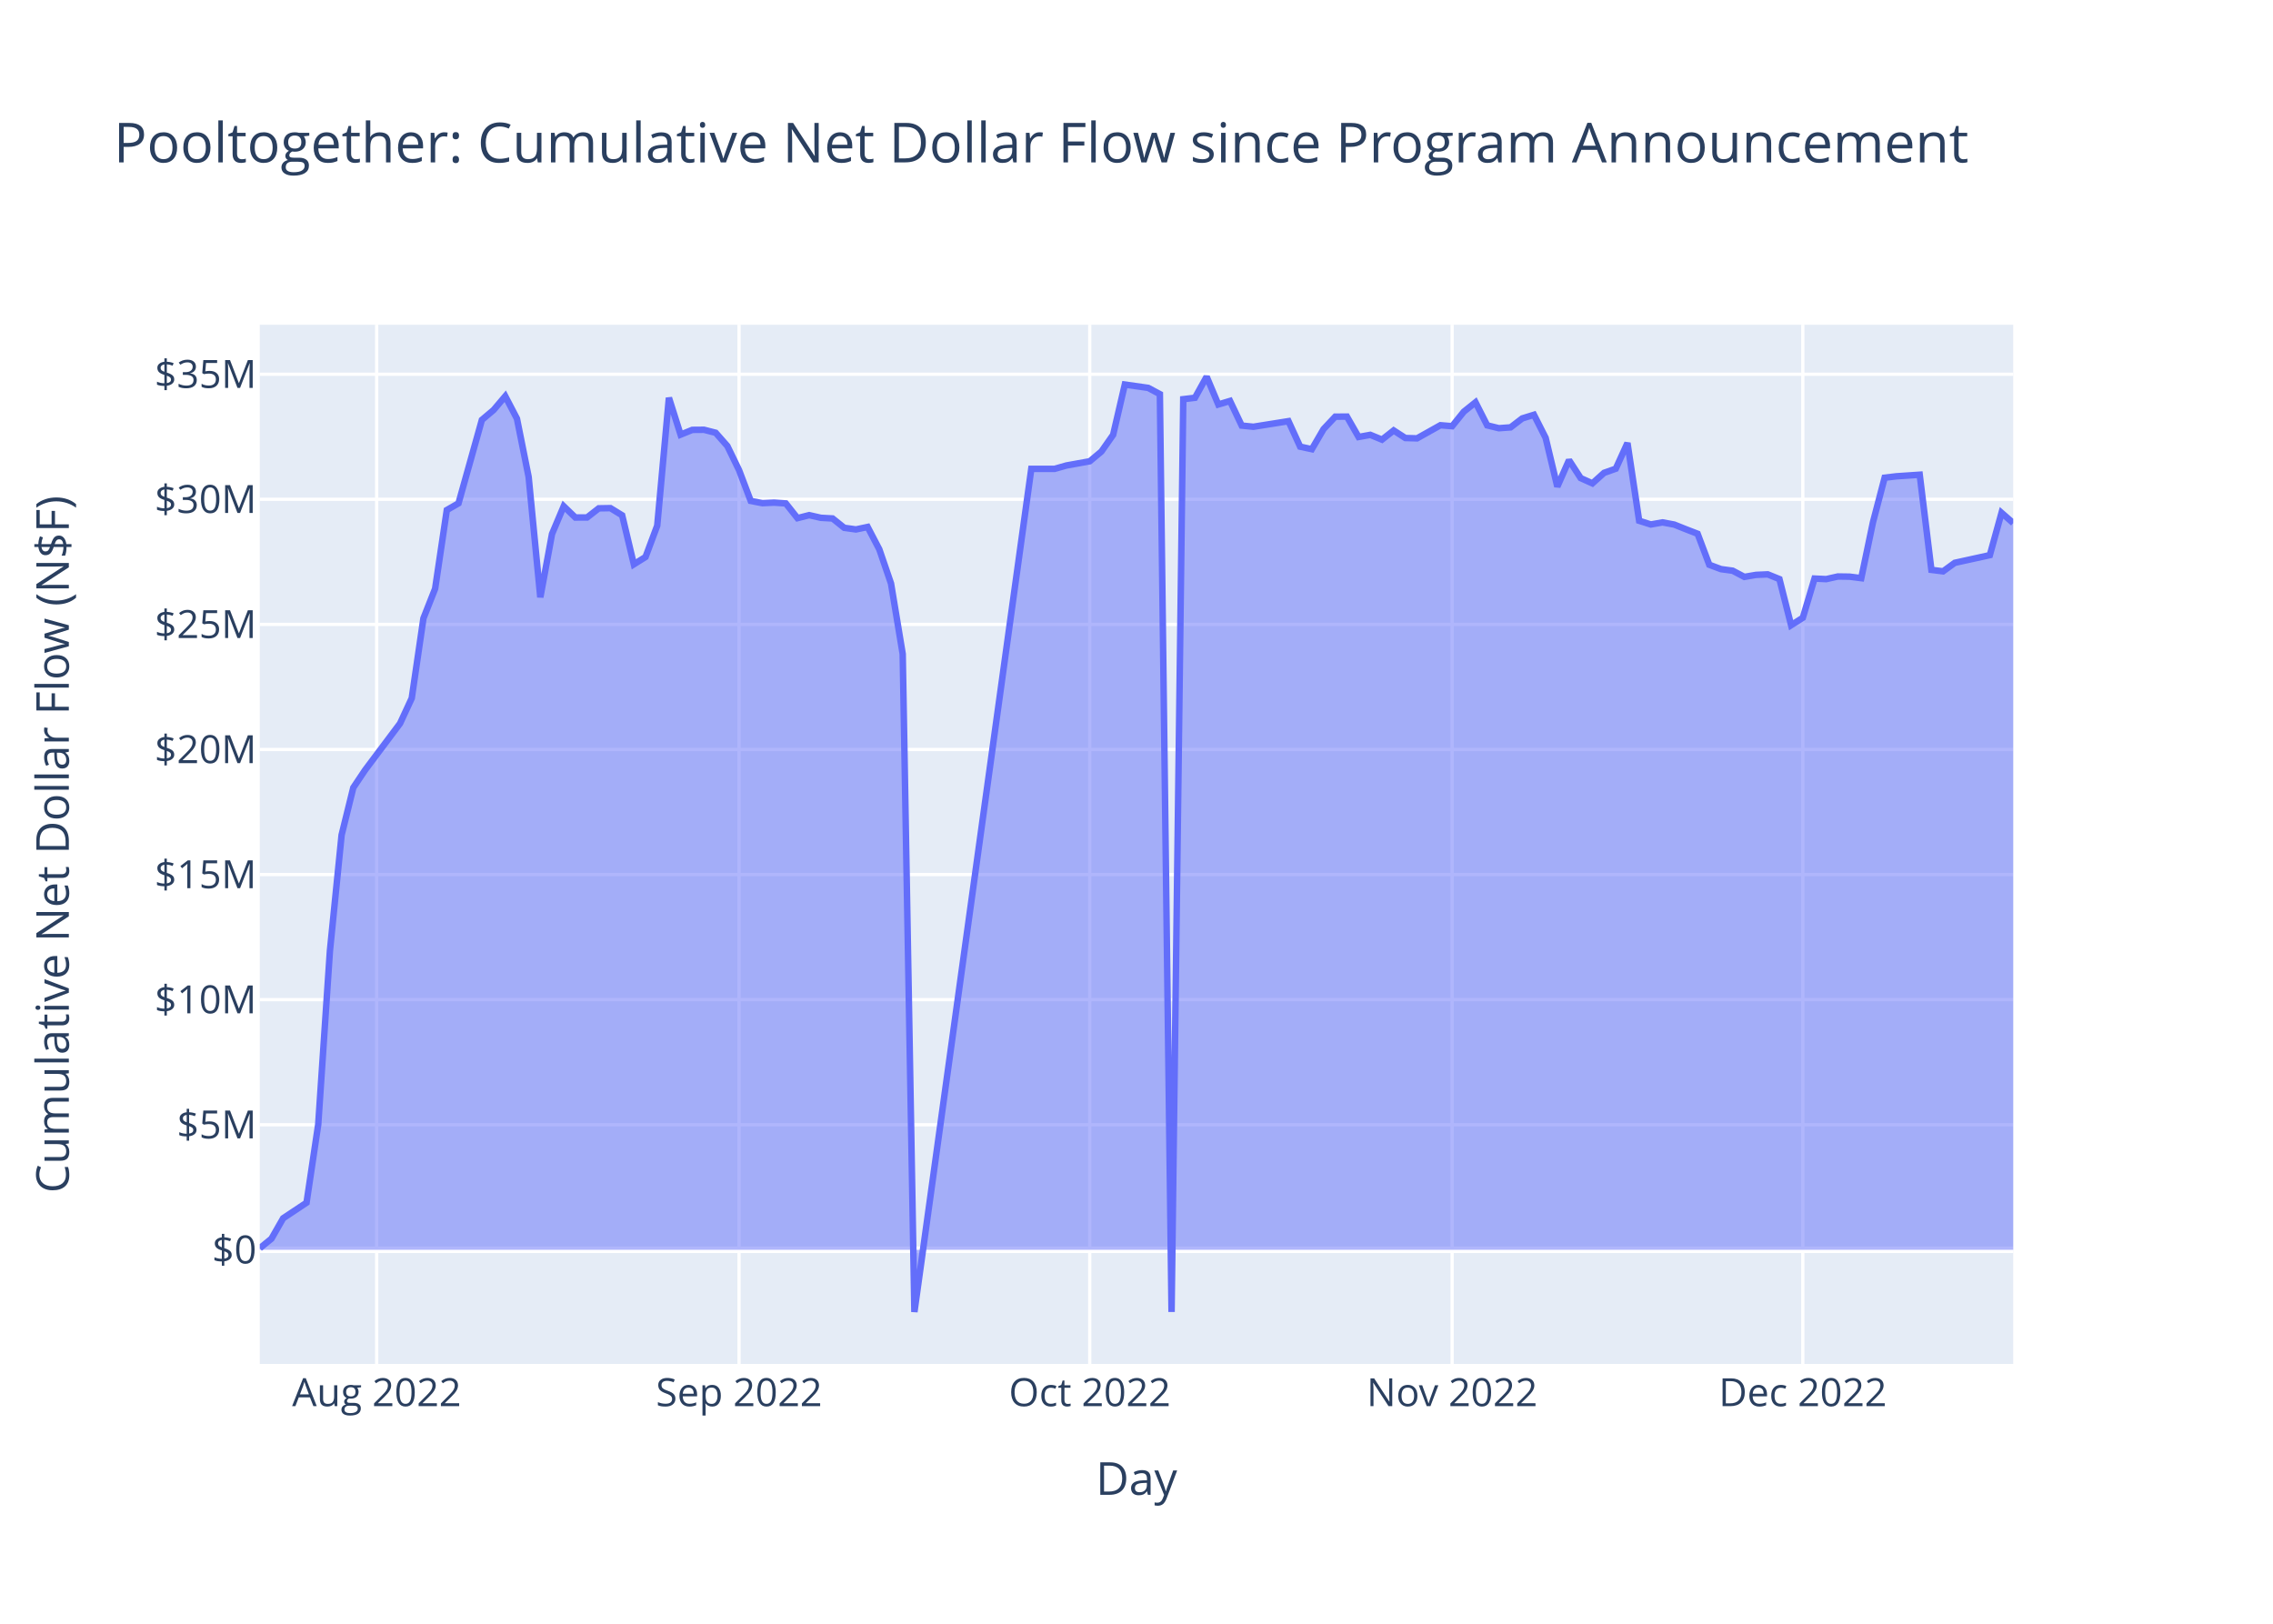
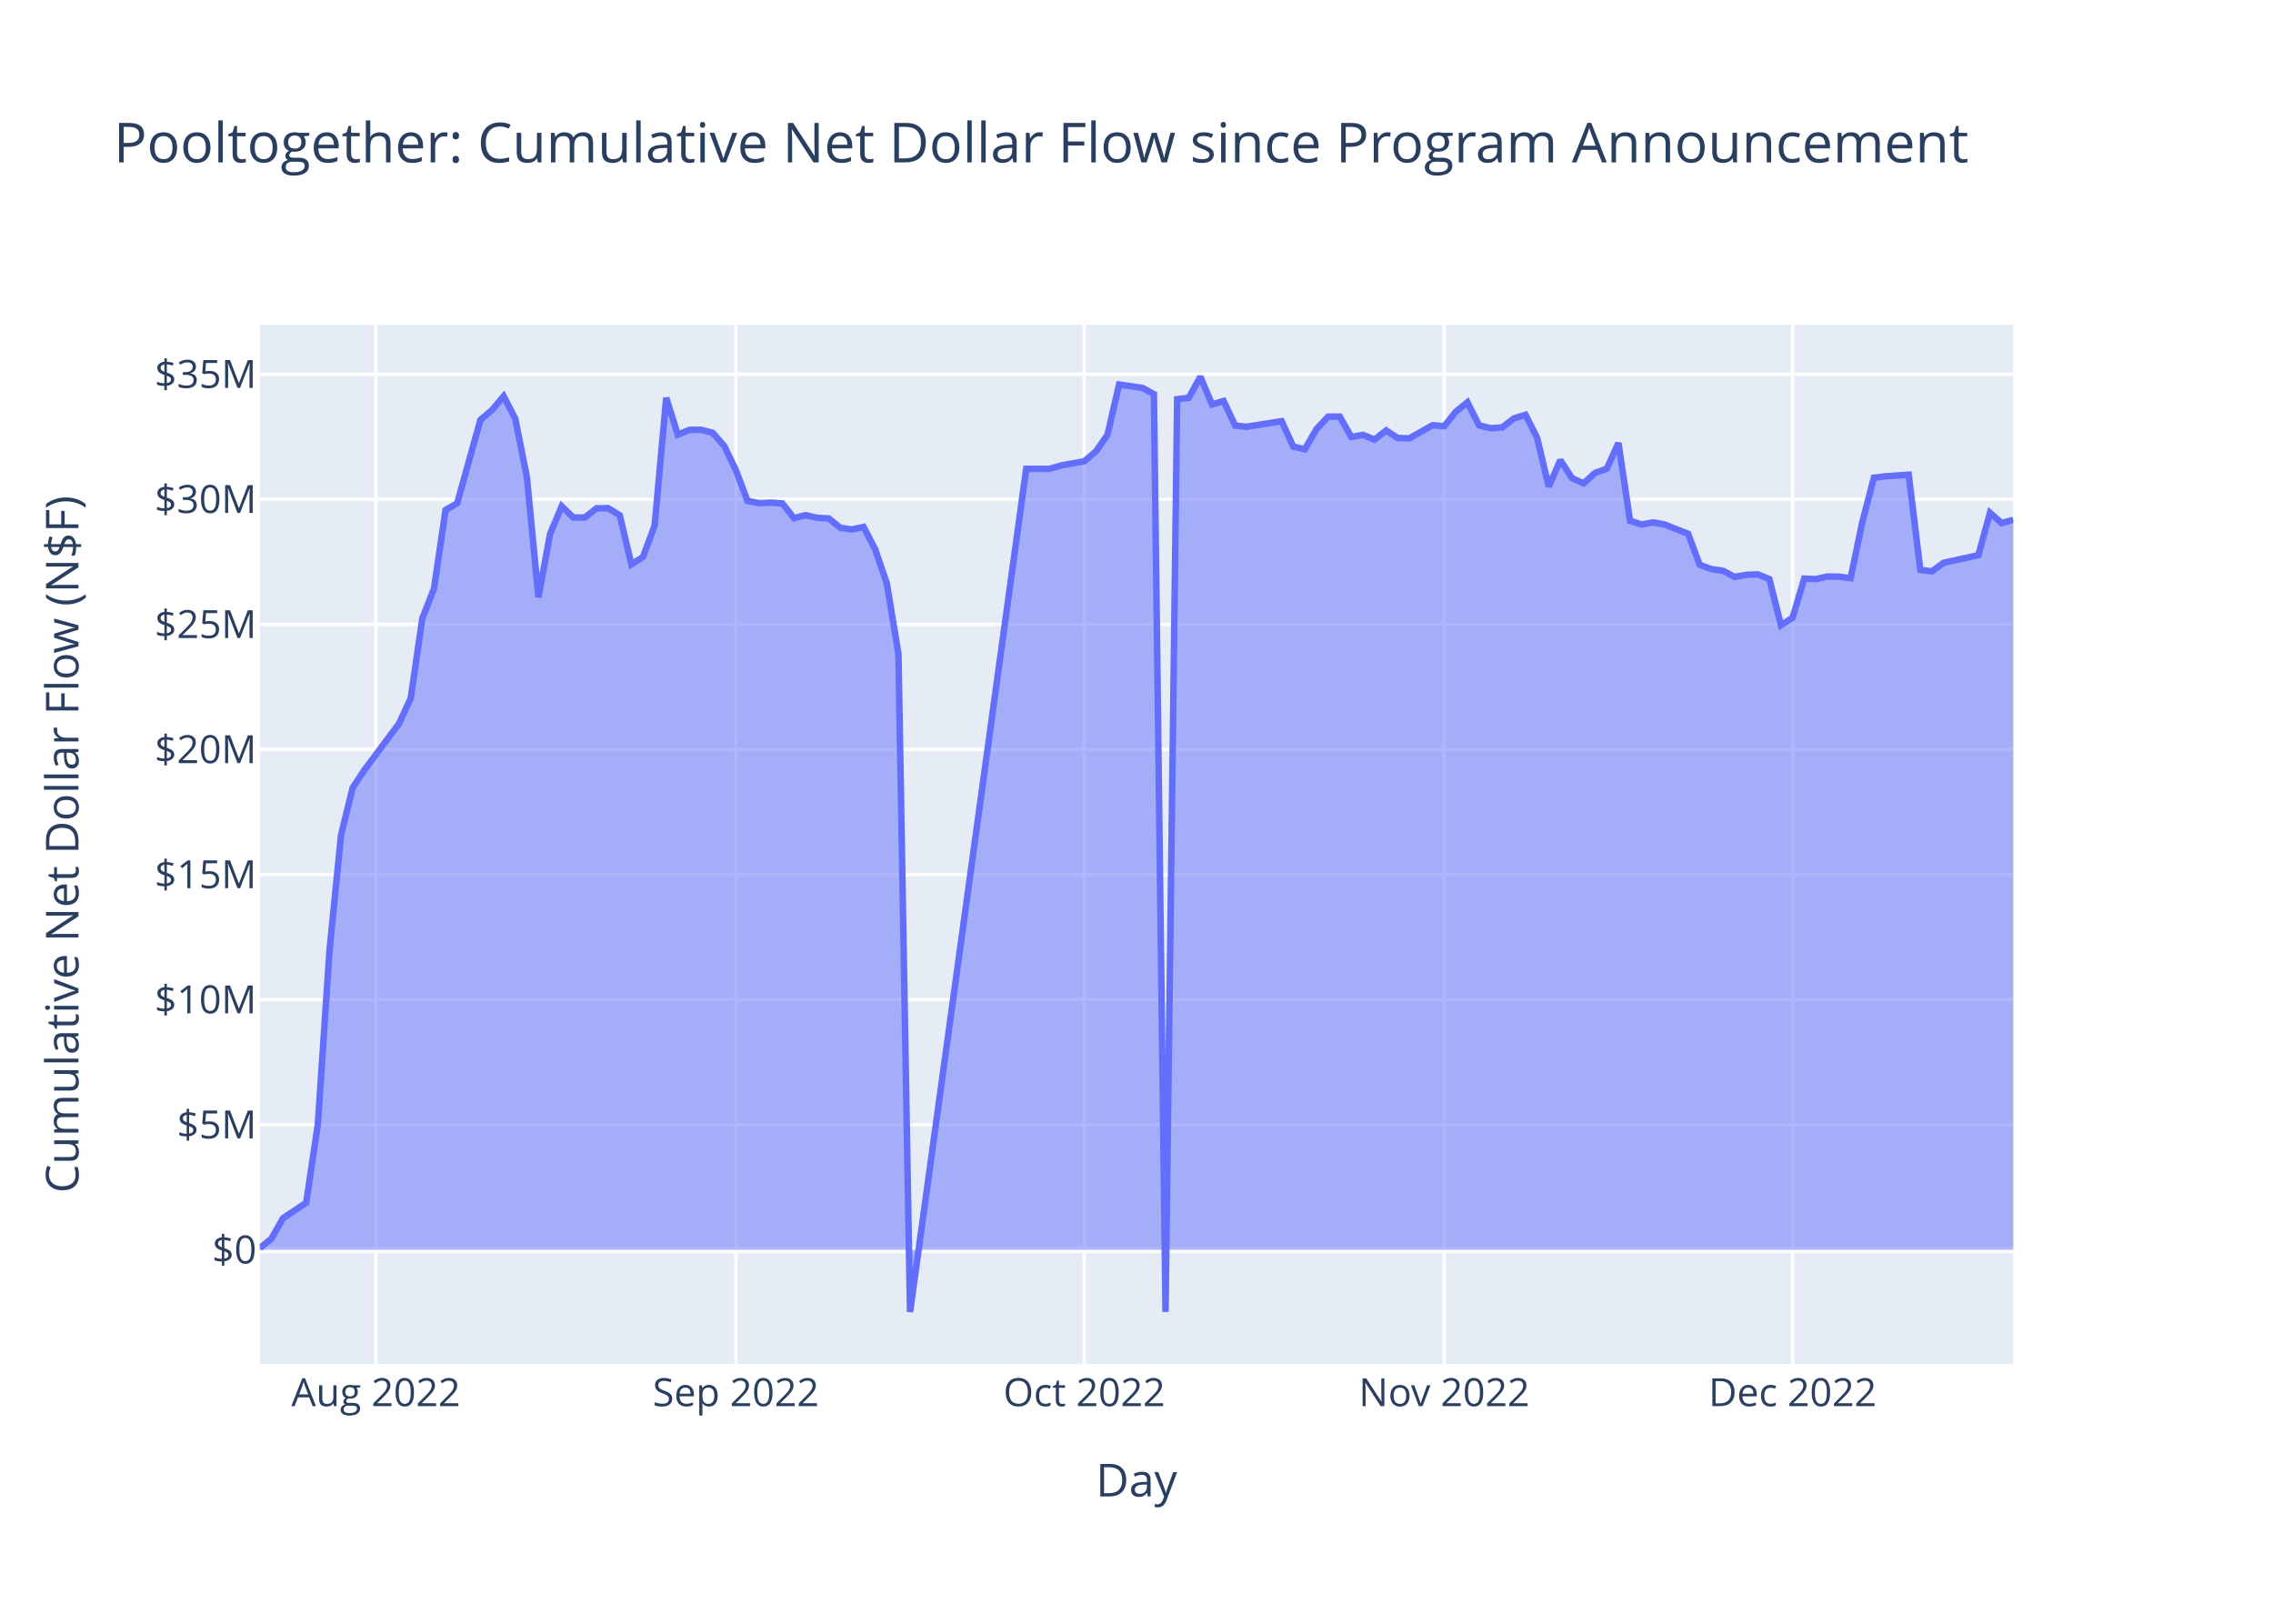
<svg xmlns="http://www.w3.org/2000/svg" class="main-svg" width="700" height="500" style="" viewBox="0 0 700 500">
  <rect x="0" y="0" width="700" height="500" style="fill: rgb(255, 255, 255); fill-opacity: 1;" />
-   <defs id="defs-097f0d">
+   <defs id="defs-bcd0df">
    <g class="clips">
-       <clipPath id="clip097f0dxyplot" class="plotclip">
+       <clipPath id="clipbcd0dfxyplot" class="plotclip">
        <rect width="540" height="320" />
      </clipPath>
-       <clipPath class="axesclip" id="clip097f0dx">
+       <clipPath class="axesclip" id="clipbcd0dfx">
        <rect x="80" y="0" width="540" height="500" />
      </clipPath>
-       <clipPath class="axesclip" id="clip097f0dy">
+       <clipPath class="axesclip" id="clipbcd0dfy">
        <rect x="0" y="100" width="700" height="320" />
      </clipPath>
-       <clipPath class="axesclip" id="clip097f0dxy">
+       <clipPath class="axesclip" id="clipbcd0dfxy">
        <rect x="80" y="100" width="540" height="320" />
      </clipPath>
    </g>
    <g class="gradients" />
    <g class="patterns" />
  </defs>
  <g class="bglayer">
    <rect class="bg" x="80" y="100" width="540" height="320" style="fill: rgb(229, 236, 246); fill-opacity: 1; stroke-width: 0;" />
  </g>
  <g class="layer-below">
    <g class="imagelayer" />
    <g class="shapelayer" />
  </g>
  <g class="cartesianlayer">
    <g class="subplot xy">
      <g class="layer-subplot">
        <g class="shapelayer" />
        <g class="imagelayer" />
      </g>
      <g class="minor-gridlayer">
        <g class="x" />
        <g class="y" />
      </g>
      <g class="gridlayer">
        <g class="x">
-           <path class="xgrid crisp" transform="translate(116,0)" d="M0,100v320" style="stroke: rgb(255, 255, 255); stroke-opacity: 1; stroke-width: 1px;" />
-           <path class="xgrid crisp" transform="translate(227.6,0)" d="M0,100v320" style="stroke: rgb(255, 255, 255); stroke-opacity: 1; stroke-width: 1px;" />
-           <path class="xgrid crisp" transform="translate(335.6,0)" d="M0,100v320" style="stroke: rgb(255, 255, 255); stroke-opacity: 1; stroke-width: 1px;" />
-           <path class="xgrid crisp" transform="translate(447.2,0)" d="M0,100v320" style="stroke: rgb(255, 255, 255); stroke-opacity: 1; stroke-width: 1px;" />
-           <path class="xgrid crisp" transform="translate(555.2,0)" d="M0,100v320" style="stroke: rgb(255, 255, 255); stroke-opacity: 1; stroke-width: 1px;" />
+           <path class="xgrid crisp" transform="translate(115.76,0)" d="M0,100v320" style="stroke: rgb(255, 255, 255); stroke-opacity: 1; stroke-width: 1px;" />
+           <path class="xgrid crisp" transform="translate(226.62,0)" d="M0,100v320" style="stroke: rgb(255, 255, 255); stroke-opacity: 1; stroke-width: 1px;" />
+           <path class="xgrid crisp" transform="translate(333.91,0)" d="M0,100v320" style="stroke: rgb(255, 255, 255); stroke-opacity: 1; stroke-width: 1px;" />
+           <path class="xgrid crisp" transform="translate(444.77,0)" d="M0,100v320" style="stroke: rgb(255, 255, 255); stroke-opacity: 1; stroke-width: 1px;" />
+           <path class="xgrid crisp" transform="translate(552.05,0)" d="M0,100v320" style="stroke: rgb(255, 255, 255); stroke-opacity: 1; stroke-width: 1px;" />
        </g>
        <g class="y">
          <path class="ygrid crisp" transform="translate(0,346.34)" d="M80,0h540" style="stroke: rgb(255, 255, 255); stroke-opacity: 1; stroke-width: 1px;" />
          <path class="ygrid crisp" transform="translate(0,307.82)" d="M80,0h540" style="stroke: rgb(255, 255, 255); stroke-opacity: 1; stroke-width: 1px;" />
          <path class="ygrid crisp" transform="translate(0,269.3)" d="M80,0h540" style="stroke: rgb(255, 255, 255); stroke-opacity: 1; stroke-width: 1px;" />
          <path class="ygrid crisp" transform="translate(0,230.79)" d="M80,0h540" style="stroke: rgb(255, 255, 255); stroke-opacity: 1; stroke-width: 1px;" />
          <path class="ygrid crisp" transform="translate(0,192.27)" d="M80,0h540" style="stroke: rgb(255, 255, 255); stroke-opacity: 1; stroke-width: 1px;" />
          <path class="ygrid crisp" transform="translate(0,153.75)" d="M80,0h540" style="stroke: rgb(255, 255, 255); stroke-opacity: 1; stroke-width: 1px;" />
          <path class="ygrid crisp" transform="translate(0,115.24)" d="M80,0h540" style="stroke: rgb(255, 255, 255); stroke-opacity: 1; stroke-width: 1px;" />
        </g>
      </g>
      <g class="zerolinelayer">
        <path class="yzl zl crisp" transform="translate(0,384.85)" d="M80,0h540" style="stroke: rgb(255, 255, 255); stroke-opacity: 1; stroke-width: 2px;" />
      </g>
      <path class="xlines-below" />
      <path class="ylines-below" />
      <g class="overlines-below" />
      <g class="xaxislayer-below" />
      <g class="yaxislayer-below" />
      <g class="overaxes-below" />
-       <g class="plot" transform="translate(80,100)" clip-path="url(#clip097f0dxyplot)">
+       <g class="plot" transform="translate(80,100)" clip-path="url(#clipbcd0dfxyplot)">
        <g class="scatterlayer mlayer">
-           <g class="trace scatter trace7ae781" style="stroke-miterlimit: 2;">
+           <g class="trace scatter trace447fc3" style="stroke-miterlimit: 2;">
            <g class="fills">
              <g>
-                 <path class="js-fill" d="M540,284.85L0,284.85L0,284.37L3.6,281.43L7.2,275.14L14.4,270.35L18,246.27L21.6,192.85L25.2,157.13L28.8,142.55L32.4,137.17L43.2,122.77L46.8,115L50.4,90.4L54,81.28L57.6,57.06L61.2,54.99L68.4,29.3L72,26.26L75.6,22.01L79.2,28.91L82.8,46.86L86.4,83.92L90,64.42L93.6,55.89L97.2,59.36L100.8,59.34L104.4,56.53L108,56.47L111.6,58.68L115.2,73.77L118.8,71.51L122.4,61.87L126,22.49L129.6,33.84L133.2,32.37L136.8,32.34L140.4,33.26L144,37.34L147.6,44.77L151.2,54.25L154.8,54.94L158.4,54.77L162,55.02L165.6,59.55L169.2,58.63L172.8,59.45L176.4,59.65L180,62.53L183.6,63.03L187.2,62.27L190.8,69.17L194.4,79.67L198,101.37L201.6,304L237.6,44.37L241.2,44.37L244.8,44.37L248.4,43.34L255.6,42.04L259.2,39.03L262.8,33.9L266.4,18.42L273.6,19.44L277.2,21.36L280.8,303.99L284.4,22.92L288,22.49L291.6,16L295.2,24.55L298.8,23.47L302.4,31.05L306,31.41L316.8,29.69L320.4,37.54L324,38.32L327.6,32.14L331.2,28.31L334.8,28.28L338.4,34.56L342,33.9L345.6,35.38L349.2,32.55L352.8,34.88L356.4,34.98L363.6,30.94L367.2,31.24L370.8,26.77L374.4,23.89L378,30.98L381.6,31.86L385.2,31.6L388.8,28.84L392.4,27.73L396,34.83L399.6,49.84L403.2,41.69L406.8,47.23L410.4,48.84L414,45.6L417.6,44.33L421.2,36.41L424.8,60.36L428.4,61.5L432,60.86L435.6,61.53L439.2,62.97L442.8,64.36L446.4,73.91L450,75.25L453.6,75.74L457.2,77.64L460.8,77.02L464.4,76.86L468,78.32L471.6,92.52L475.2,90.23L478.8,78.16L482.4,78.33L486,77.52L489.6,77.57L493.2,78.03L496.8,60.83L500.4,47.1L504,46.67L511.2,46.18L514.8,75.48L518.4,75.93L522,73.31L532.8,70.94L536.4,57.91L540,61.06" style="fill: rgb(99, 110, 250); fill-opacity: 0.5; stroke-width: 0;" />
+                 <path class="js-fill" d="M540,284.85L0,284.85L0,284.37L3.58,281.43L7.15,275.14L14.3,270.35L17.88,246.27L21.46,192.85L25.03,157.13L28.61,142.55L32.19,137.17L42.91,122.77L46.49,115L50.07,90.4L53.64,81.28L57.22,57.06L60.79,54.99L67.95,29.3L71.52,26.26L75.1,22.01L78.68,28.91L82.25,46.86L85.83,83.92L89.4,64.42L92.98,55.89L96.56,59.36L100.13,59.34L103.71,56.53L107.28,56.47L110.86,58.68L114.44,73.77L118.01,71.51L121.59,61.87L125.17,22.49L128.74,33.84L132.32,32.37L135.89,32.34L139.47,33.26L143.05,37.34L146.62,44.77L150.2,54.25L153.77,54.94L157.35,54.77L160.93,55.02L164.5,59.55L168.08,58.63L171.66,59.45L175.23,59.65L178.81,62.53L182.38,63.03L185.96,62.27L189.54,69.17L193.11,79.67L196.69,101.37L200.26,304L236.03,44.37L239.6,44.37L243.18,44.37L246.75,43.34L253.91,42.04L257.48,39.03L261.06,33.9L264.64,18.42L271.79,19.44L275.36,21.36L278.94,303.99L282.52,22.92L286.09,22.49L289.67,16L293.25,24.55L296.82,23.47L300.4,31.05L303.97,31.41L314.7,29.69L318.28,37.54L321.85,38.32L325.43,32.14L329.01,28.31L332.58,28.28L336.16,34.56L339.74,33.9L343.31,35.38L346.89,32.55L350.46,34.88L354.04,34.98L361.19,30.94L364.77,31.24L368.34,26.77L371.92,23.89L375.5,30.98L379.07,31.86L382.65,31.6L386.23,28.84L389.8,27.73L393.38,34.83L396.95,49.84L400.53,41.69L404.11,47.23L407.68,48.84L411.26,45.6L414.83,44.33L418.41,36.41L421.99,60.36L425.56,61.5L429.14,60.86L432.72,61.53L436.29,62.97L439.87,64.36L443.44,73.91L447.02,75.25L450.6,75.74L454.17,77.64L457.75,77.02L461.32,76.86L464.9,78.32L468.48,92.52L472.05,90.23L475.63,78.16L479.21,78.33L482.78,77.52L486.36,77.57L489.93,78.03L493.51,60.83L497.09,47.1L500.66,46.67L507.81,46.18L511.39,75.48L514.97,75.93L518.54,73.31L529.27,70.94L532.85,57.91L536.42,61.06L540,60.08" style="fill: rgb(99, 110, 250); fill-opacity: 0.5; stroke-width: 0;" />
              </g>
            </g>
            <g class="errorbars" />
            <g class="lines">
-               <path class="js-line" d="M0,284.37L3.6,281.43L7.2,275.14L14.4,270.35L18,246.27L21.6,192.85L25.2,157.13L28.8,142.55L32.4,137.17L43.2,122.77L46.8,115L50.4,90.4L54,81.28L57.6,57.06L61.2,54.99L68.4,29.3L72,26.26L75.6,22.01L79.2,28.91L82.8,46.86L86.4,83.92L90,64.42L93.6,55.89L97.2,59.36L100.8,59.34L104.4,56.53L108,56.47L111.6,58.68L115.2,73.77L118.8,71.51L122.4,61.87L126,22.49L129.6,33.84L133.2,32.37L136.8,32.34L140.4,33.26L144,37.34L147.6,44.77L151.2,54.25L154.8,54.94L158.4,54.77L162,55.02L165.6,59.55L169.2,58.63L172.8,59.45L176.4,59.65L180,62.53L183.6,63.03L187.2,62.27L190.8,69.17L194.4,79.67L198,101.37L201.6,304L237.6,44.37L241.2,44.37L244.8,44.37L248.4,43.34L255.6,42.04L259.2,39.03L262.8,33.9L266.4,18.42L273.6,19.44L277.2,21.36L280.8,303.99L284.4,22.92L288,22.49L291.6,16L295.2,24.55L298.8,23.47L302.4,31.05L306,31.41L316.8,29.69L320.4,37.54L324,38.32L327.6,32.14L331.2,28.31L334.8,28.28L338.4,34.56L342,33.9L345.6,35.38L349.2,32.55L352.8,34.88L356.4,34.98L363.6,30.94L367.2,31.24L370.8,26.77L374.4,23.89L378,30.98L381.6,31.86L385.2,31.6L388.8,28.84L392.4,27.73L396,34.83L399.6,49.84L403.2,41.69L406.8,47.23L410.4,48.84L414,45.6L417.6,44.33L421.2,36.41L424.8,60.36L428.4,61.5L432,60.86L435.6,61.53L439.2,62.97L442.8,64.36L446.4,73.91L450,75.25L453.6,75.74L457.2,77.64L460.8,77.02L464.4,76.86L468,78.32L471.6,92.52L475.2,90.23L478.8,78.16L482.4,78.33L486,77.52L489.6,77.57L493.2,78.03L496.8,60.83L500.4,47.1L504,46.67L511.2,46.18L514.8,75.48L518.4,75.93L522,73.31L532.8,70.94L536.4,57.91L540,61.06" style="vector-effect: non-scaling-stroke; fill: none; stroke: rgb(99, 110, 250); stroke-opacity: 1; stroke-width: 2px; opacity: 1;" />
+               <path class="js-line" d="M0,284.37L3.58,281.43L7.15,275.14L14.3,270.35L17.88,246.27L21.46,192.85L25.03,157.13L28.61,142.55L32.19,137.17L42.91,122.77L46.49,115L50.07,90.4L53.64,81.28L57.22,57.06L60.79,54.99L67.95,29.3L71.52,26.26L75.1,22.01L78.68,28.91L82.25,46.86L85.83,83.92L89.4,64.42L92.98,55.89L96.56,59.36L100.13,59.34L103.71,56.53L107.28,56.47L110.86,58.68L114.44,73.77L118.01,71.51L121.59,61.87L125.17,22.49L128.74,33.84L132.32,32.37L135.89,32.34L139.47,33.26L143.05,37.34L146.62,44.77L150.2,54.25L153.77,54.94L157.35,54.77L160.93,55.02L164.5,59.55L168.08,58.63L171.66,59.45L175.23,59.65L178.81,62.53L182.38,63.03L185.96,62.27L189.54,69.17L193.11,79.67L196.69,101.37L200.26,304L236.03,44.37L239.6,44.37L243.18,44.37L246.75,43.34L253.91,42.04L257.48,39.03L261.06,33.9L264.64,18.42L271.79,19.44L275.36,21.36L278.94,303.99L282.52,22.92L286.09,22.49L289.67,16L293.25,24.55L296.82,23.47L300.4,31.05L303.97,31.41L314.7,29.69L318.28,37.54L321.85,38.32L325.43,32.14L329.01,28.31L332.58,28.28L336.16,34.56L339.74,33.9L343.31,35.38L346.89,32.55L350.46,34.88L354.04,34.98L361.19,30.94L364.77,31.24L368.34,26.77L371.92,23.89L375.5,30.98L379.07,31.86L382.65,31.6L386.23,28.84L389.8,27.73L393.38,34.83L396.95,49.84L400.53,41.69L404.11,47.23L407.68,48.84L411.26,45.6L414.83,44.33L418.41,36.41L421.99,60.36L425.56,61.5L429.14,60.86L432.72,61.53L436.29,62.97L439.87,64.36L443.44,73.91L447.02,75.25L450.6,75.74L454.17,77.64L457.75,77.02L461.32,76.86L464.9,78.32L468.48,92.52L472.05,90.23L475.63,78.16L479.21,78.33L482.78,77.52L486.36,77.57L489.93,78.03L493.51,60.83L497.09,47.1L500.66,46.67L507.81,46.18L511.39,75.48L514.97,75.93L518.54,73.31L529.27,70.94L532.85,57.91L536.42,61.06L540,60.08" style="vector-effect: non-scaling-stroke; fill: none; stroke: rgb(99, 110, 250); stroke-opacity: 1; stroke-width: 2px; opacity: 1;" />
            </g>
            <g class="points" />
            <g class="text" />
          </g>
        </g>
      </g>
      <g class="overplot" />
      <path class="xlines-above crisp" d="M0,0" style="fill: none;" />
      <path class="ylines-above crisp" d="M0,0" style="fill: none;" />
      <g class="overlines-above" />
      <g class="xaxislayer-above">
        <g class="xtick">
-           <text text-anchor="middle" x="0" y="433" transform="translate(116,0)" style="font-family: 'Open Sans', verdana, arial, sans-serif; font-size: 12px; fill: rgb(42, 63, 95); fill-opacity: 1; white-space: pre; opacity: 1;">Aug 2022</text>
+           <text text-anchor="middle" x="0" y="433" transform="translate(115.76,0)" style="font-family: 'Open Sans', verdana, arial, sans-serif; font-size: 12px; fill: rgb(42, 63, 95); fill-opacity: 1; white-space: pre; opacity: 1;">Aug 2022</text>
        </g>
        <g class="xtick">
-           <text text-anchor="middle" x="0" y="433" style="font-family: 'Open Sans', verdana, arial, sans-serif; font-size: 12px; fill: rgb(42, 63, 95); fill-opacity: 1; white-space: pre; opacity: 1;" transform="translate(227.6,0)">Sep 2022</text>
+           <text text-anchor="middle" x="0" y="433" style="font-family: 'Open Sans', verdana, arial, sans-serif; font-size: 12px; fill: rgb(42, 63, 95); fill-opacity: 1; white-space: pre; opacity: 1;" transform="translate(226.62,0)">Sep 2022</text>
        </g>
        <g class="xtick">
-           <text text-anchor="middle" x="0" y="433" style="font-family: 'Open Sans', verdana, arial, sans-serif; font-size: 12px; fill: rgb(42, 63, 95); fill-opacity: 1; white-space: pre; opacity: 1;" transform="translate(335.6,0)">Oct 2022</text>
+           <text text-anchor="middle" x="0" y="433" style="font-family: 'Open Sans', verdana, arial, sans-serif; font-size: 12px; fill: rgb(42, 63, 95); fill-opacity: 1; white-space: pre; opacity: 1;" transform="translate(333.91,0)">Oct 2022</text>
        </g>
        <g class="xtick">
-           <text text-anchor="middle" x="0" y="433" style="font-family: 'Open Sans', verdana, arial, sans-serif; font-size: 12px; fill: rgb(42, 63, 95); fill-opacity: 1; white-space: pre; opacity: 1;" transform="translate(447.2,0)">Nov 2022</text>
+           <text text-anchor="middle" x="0" y="433" style="font-family: 'Open Sans', verdana, arial, sans-serif; font-size: 12px; fill: rgb(42, 63, 95); fill-opacity: 1; white-space: pre; opacity: 1;" transform="translate(444.77,0)">Nov 2022</text>
        </g>
        <g class="xtick">
-           <text text-anchor="middle" x="0" y="433" style="font-family: 'Open Sans', verdana, arial, sans-serif; font-size: 12px; fill: rgb(42, 63, 95); fill-opacity: 1; white-space: pre; opacity: 1;" transform="translate(555.2,0)">Dec 2022</text>
+           <text text-anchor="middle" x="0" y="433" style="font-family: 'Open Sans', verdana, arial, sans-serif; font-size: 12px; fill: rgb(42, 63, 95); fill-opacity: 1; white-space: pre; opacity: 1;" transform="translate(552.05,0)">Dec 2022</text>
        </g>
      </g>
      <g class="yaxislayer-above">
        <g class="ytick">
          <text text-anchor="end" x="79" y="4.2" transform="translate(0,384.85)" style="font-family: 'Open Sans', verdana, arial, sans-serif; font-size: 12px; fill: rgb(42, 63, 95); fill-opacity: 1; white-space: pre; opacity: 1;">$0</text>
        </g>
        <g class="ytick">
          <text text-anchor="end" x="79" y="4.2" style="font-family: 'Open Sans', verdana, arial, sans-serif; font-size: 12px; fill: rgb(42, 63, 95); fill-opacity: 1; white-space: pre; opacity: 1;" transform="translate(0,346.34)">$5M</text>
        </g>
        <g class="ytick">
          <text text-anchor="end" x="79" y="4.2" style="font-family: 'Open Sans', verdana, arial, sans-serif; font-size: 12px; fill: rgb(42, 63, 95); fill-opacity: 1; white-space: pre; opacity: 1;" transform="translate(0,307.82)">$10M</text>
        </g>
        <g class="ytick">
          <text text-anchor="end" x="79" y="4.2" style="font-family: 'Open Sans', verdana, arial, sans-serif; font-size: 12px; fill: rgb(42, 63, 95); fill-opacity: 1; white-space: pre; opacity: 1;" transform="translate(0,269.3)">$15M</text>
        </g>
        <g class="ytick">
          <text text-anchor="end" x="79" y="4.2" style="font-family: 'Open Sans', verdana, arial, sans-serif; font-size: 12px; fill: rgb(42, 63, 95); fill-opacity: 1; white-space: pre; opacity: 1;" transform="translate(0,230.79)">$20M</text>
        </g>
        <g class="ytick">
          <text text-anchor="end" x="79" y="4.2" style="font-family: 'Open Sans', verdana, arial, sans-serif; font-size: 12px; fill: rgb(42, 63, 95); fill-opacity: 1; white-space: pre; opacity: 1;" transform="translate(0,192.27)">$25M</text>
        </g>
        <g class="ytick">
          <text text-anchor="end" x="79" y="4.2" style="font-family: 'Open Sans', verdana, arial, sans-serif; font-size: 12px; fill: rgb(42, 63, 95); fill-opacity: 1; white-space: pre; opacity: 1;" transform="translate(0,153.75)">$30M</text>
        </g>
        <g class="ytick">
          <text text-anchor="end" x="79" y="4.2" style="font-family: 'Open Sans', verdana, arial, sans-serif; font-size: 12px; fill: rgb(42, 63, 95); fill-opacity: 1; white-space: pre; opacity: 1;" transform="translate(0,115.24)">$35M</text>
        </g>
      </g>
      <g class="overaxes-above" />
    </g>
  </g>
  <g class="polarlayer" />
  <g class="smithlayer" />
  <g class="ternarylayer" />
  <g class="geolayer" />
  <g class="funnelarealayer" />
  <g class="pielayer" />
  <g class="iciclelayer" />
  <g class="treemaplayer" />
  <g class="sunburstlayer" />
  <g class="glimages" />
-   <defs id="topdefs-097f0d">
+   <defs id="topdefs-bcd0df">
    <g class="clips" />
  </defs>
  <g class="layer-above">
    <g class="imagelayer" />
    <g class="shapelayer" />
  </g>
  <g class="infolayer">
    <g class="g-gtitle">
      <text class="gtitle" x="35" y="50" text-anchor="start" dy="0em" style="font-family: 'Open Sans', verdana, arial, sans-serif; font-size: 17px; fill: rgb(42, 63, 95); opacity: 1; font-weight: normal; white-space: pre;">Pooltogether: Cumulative Net Dollar Flow since Program Announcement</text>
    </g>
    <g class="g-xtitle">
-       <text class="xtitle" x="350" y="460.3" text-anchor="middle" style="font-family: 'Open Sans', verdana, arial, sans-serif; font-size: 14px; fill: rgb(42, 63, 95); opacity: 1; font-weight: normal; white-space: pre;">Day</text>
+       <text class="xtitle" x="350" y="460.8" text-anchor="middle" style="font-family: 'Open Sans', verdana, arial, sans-serif; font-size: 14px; fill: rgb(42, 63, 95); opacity: 1; font-weight: normal; white-space: pre;">Day</text>
    </g>
    <g class="g-ytitle">
-       <text class="ytitle" transform="rotate(-90,21.2,260)" x="21.2" y="260" text-anchor="middle" style="font-family: 'Open Sans', verdana, arial, sans-serif; font-size: 14px; fill: rgb(42, 63, 95); opacity: 1; font-weight: normal; white-space: pre;">Cumulative Net Dollar Flow (N$F)</text>
+       <text class="ytitle" transform="rotate(-90,24.16875,260)" x="24.169" y="260" text-anchor="middle" style="font-family: 'Open Sans', verdana, arial, sans-serif; font-size: 14px; fill: rgb(42, 63, 95); opacity: 1; font-weight: normal; white-space: pre;">Cumulative Net Dollar Flow (N$F)</text>
    </g>
  </g>
</svg>
